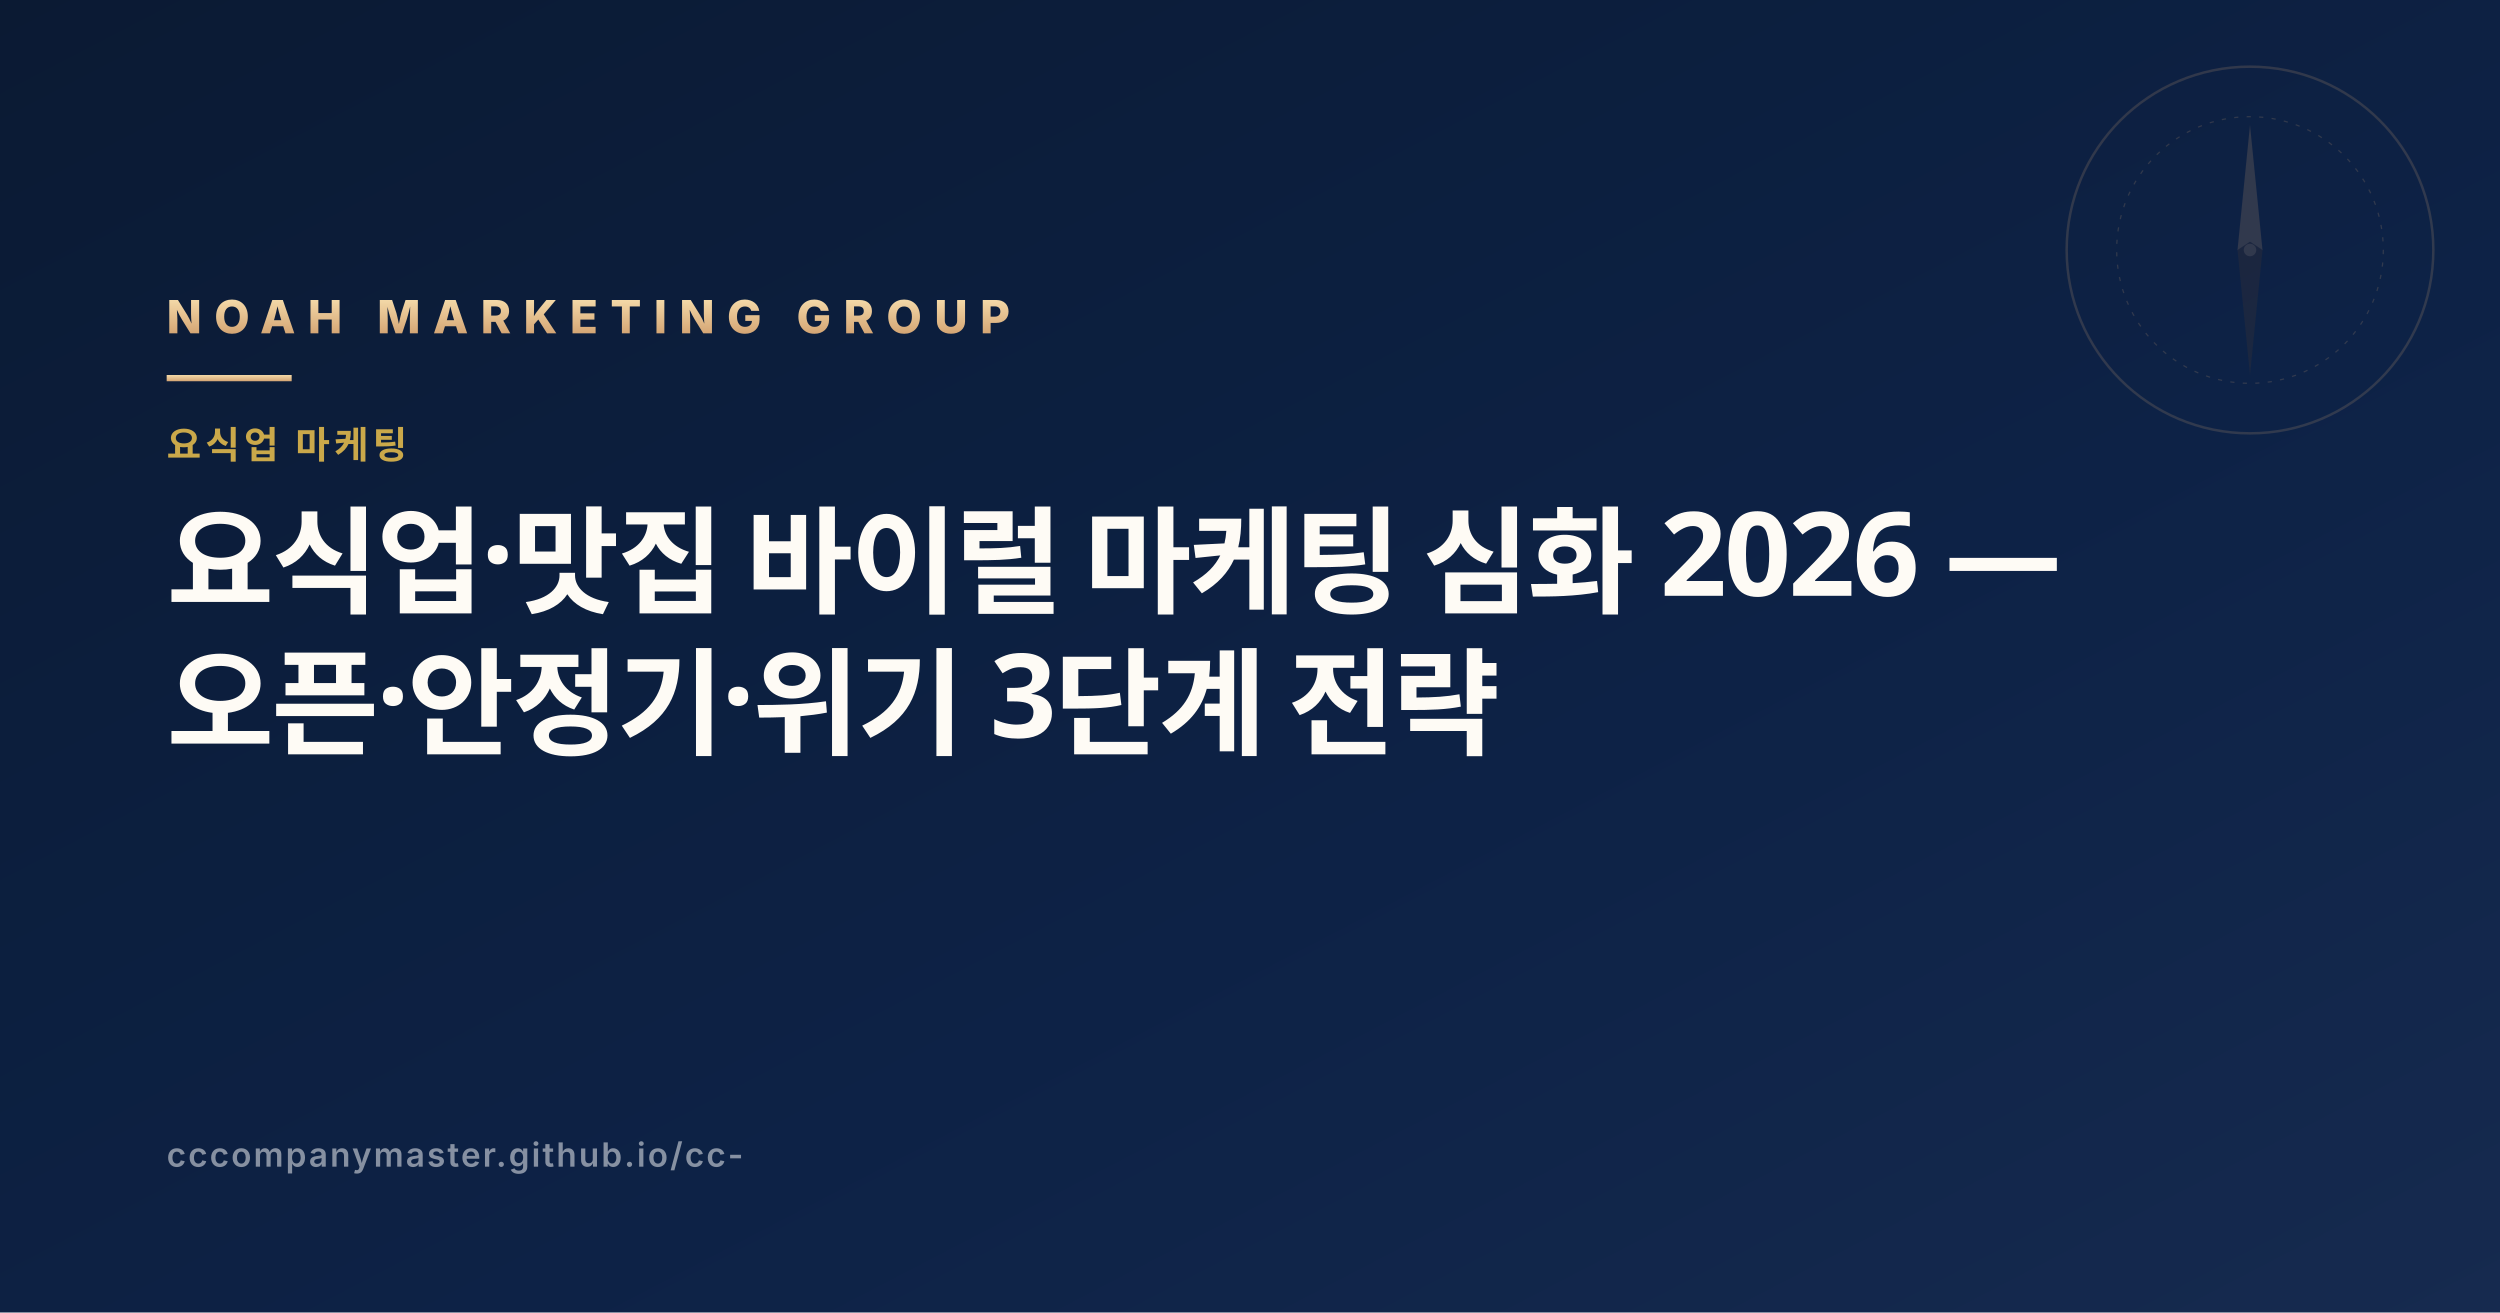
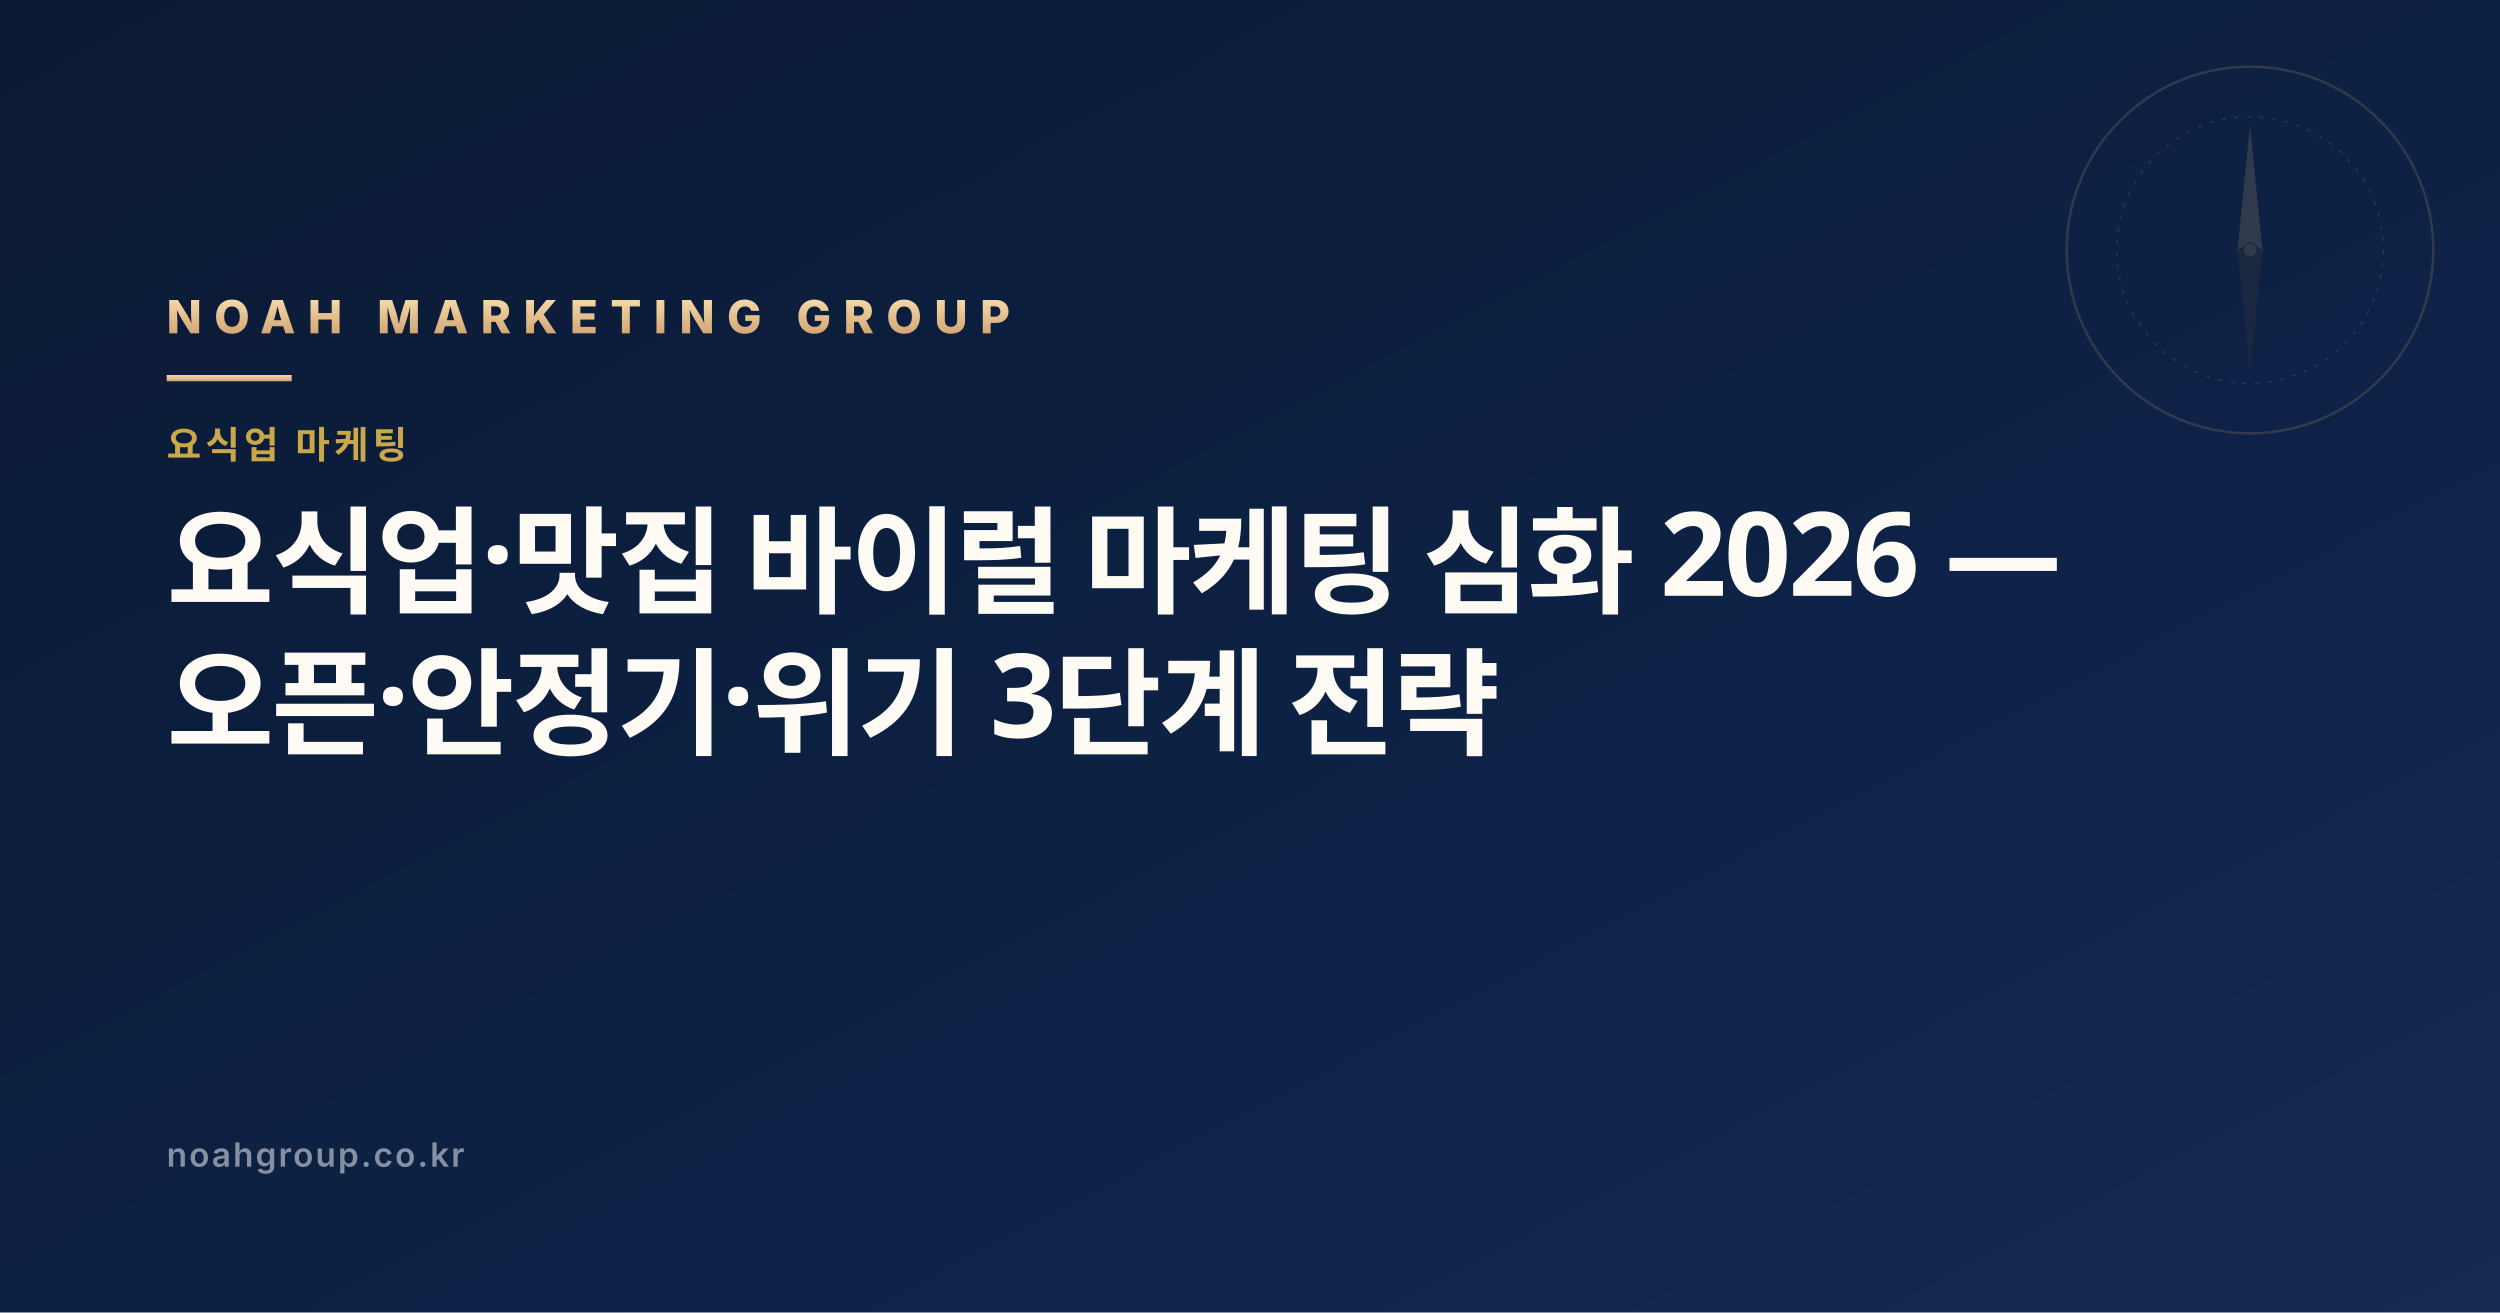
<svg xmlns="http://www.w3.org/2000/svg" viewBox="0 0 1200 630">
  <defs>
    <linearGradient id="bg" x1="0" y1="0" x2="1" y2="1">
      <stop offset="0%" stop-color="#0B1A33" />
      <stop offset="60%" stop-color="#0d2246" />
      <stop offset="100%" stop-color="#162a4f" />
    </linearGradient>
    <linearGradient id="gold" x1="0" y1="0" x2="0" y2="1">
      <stop offset="0%" stop-color="#f4d9a8" />
      <stop offset="100%" stop-color="#D4A574" />
    </linearGradient>
  </defs>
  <rect width="1200" height="630" fill="url(#bg)" />
  <g opacity="0.18">
    <circle cx="1080" cy="120" r="88" stroke="#D4A574" stroke-width="1.2" fill="none" />
    <circle cx="1080" cy="120" r="64" stroke="#D4A574" stroke-width="0.6" fill="none" stroke-dasharray="2 4" />
    <path d="M1080 60 L1086 120 L1080 124 L1074 120 Z" fill="#D4A574" />
    <path d="M1080 180 L1074 120 L1080 116 L1086 120 Z" fill="#5a3f27" />
    <circle cx="1080" cy="120" r="3" fill="#D4A574" />
  </g>
  <text x="80" y="160" font-family="'Inter',sans-serif" font-weight="800" font-size="22" fill="url(#gold)" letter-spacing="6">NOAH MARKETING GROUP</text>
  <rect x="80" y="180" width="60" height="3" fill="url(#gold)" />
  <text x="80" y="220" font-family="'Inter',sans-serif" font-weight="700" font-size="18" fill="#caa84a" letter-spacing="2">요식업 마케팅</text>
  <text x="80" y="290" font-family="'Pretendard',sans-serif" font-weight="800" font-size="56" fill="#fefbf5" letter-spacing="-1.2">요식업·맛집 바이럴 마케팅 심화 2026 —</text>
  <text x="80" y="358" font-family="'Pretendard',sans-serif" font-weight="800" font-size="56" fill="#fefbf5" letter-spacing="-1.2">오픈·안정기·위기 3단계 전략</text>
-   <text x="80" y="560" font-family="'Inter',sans-serif" font-weight="600" font-size="16" fill="rgba(255,255,255,0.5)" letter-spacing="1">cccompanymaster.github.io/cc-</text>
+   <text x="80" y="560" font-family="'Inter',sans-serif" font-weight="600" font-size="16" fill="rgba(255,255,255,0.5)" letter-spacing="1">noahgroup.co.kr</text>
</svg>
